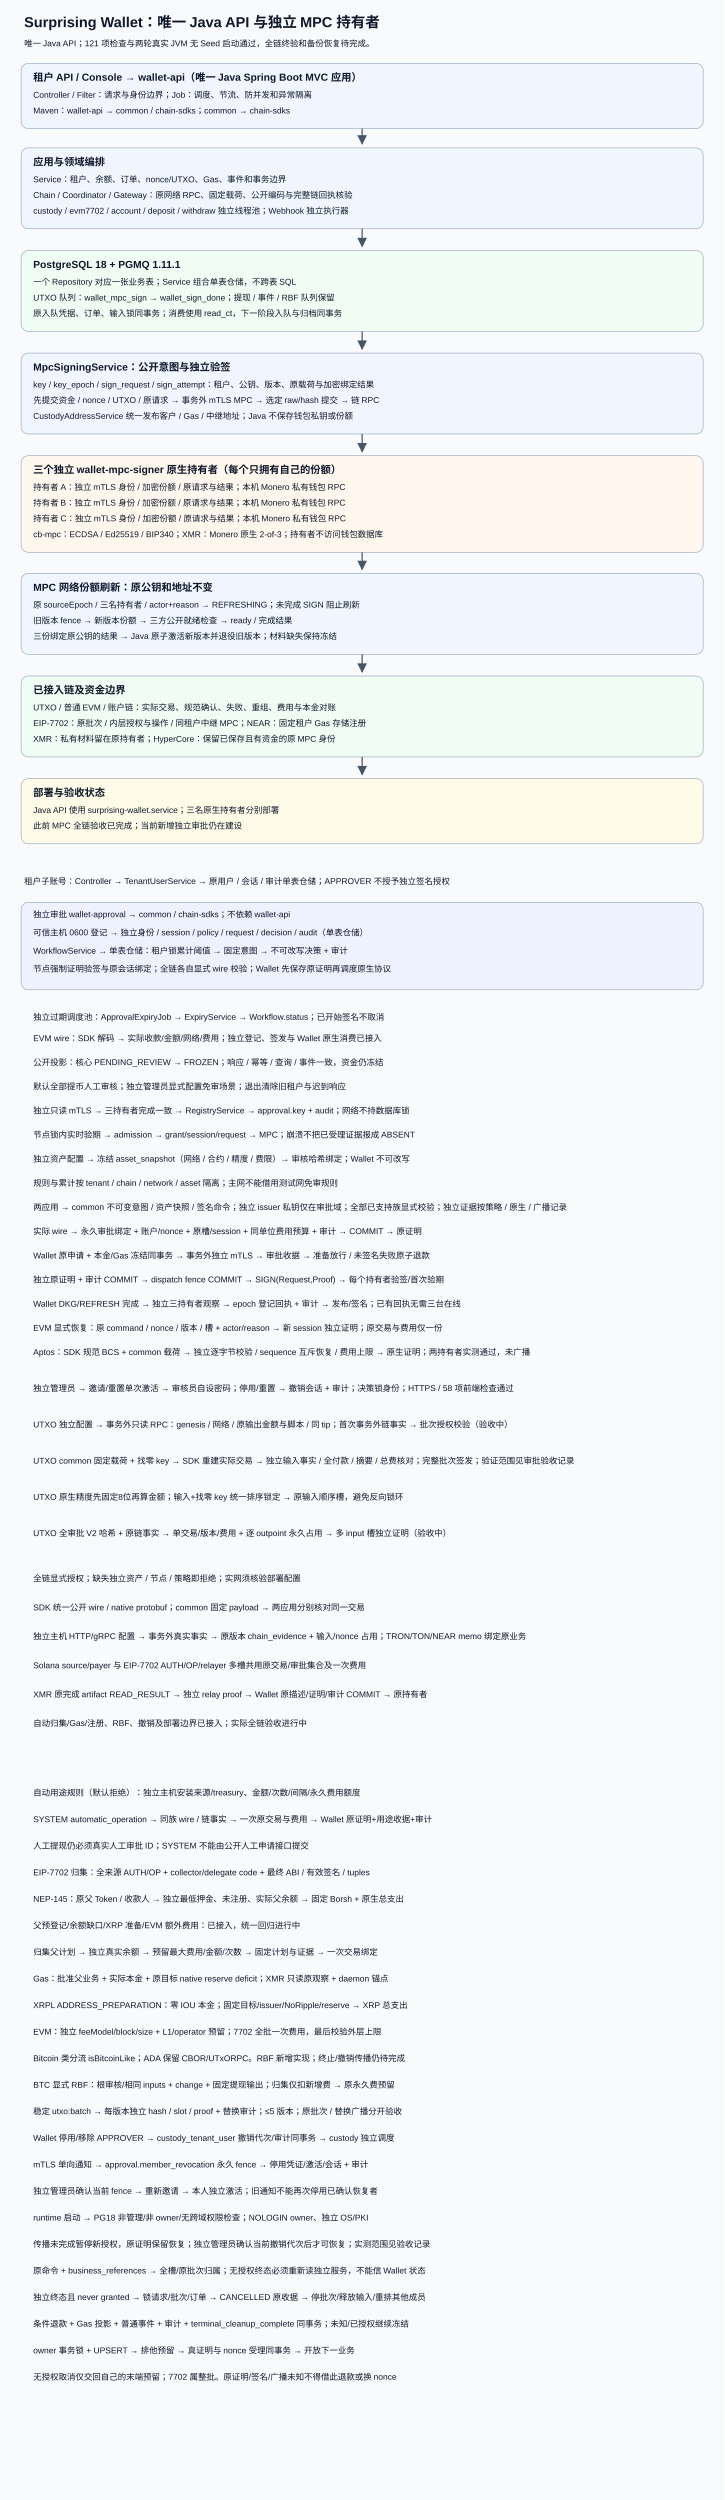
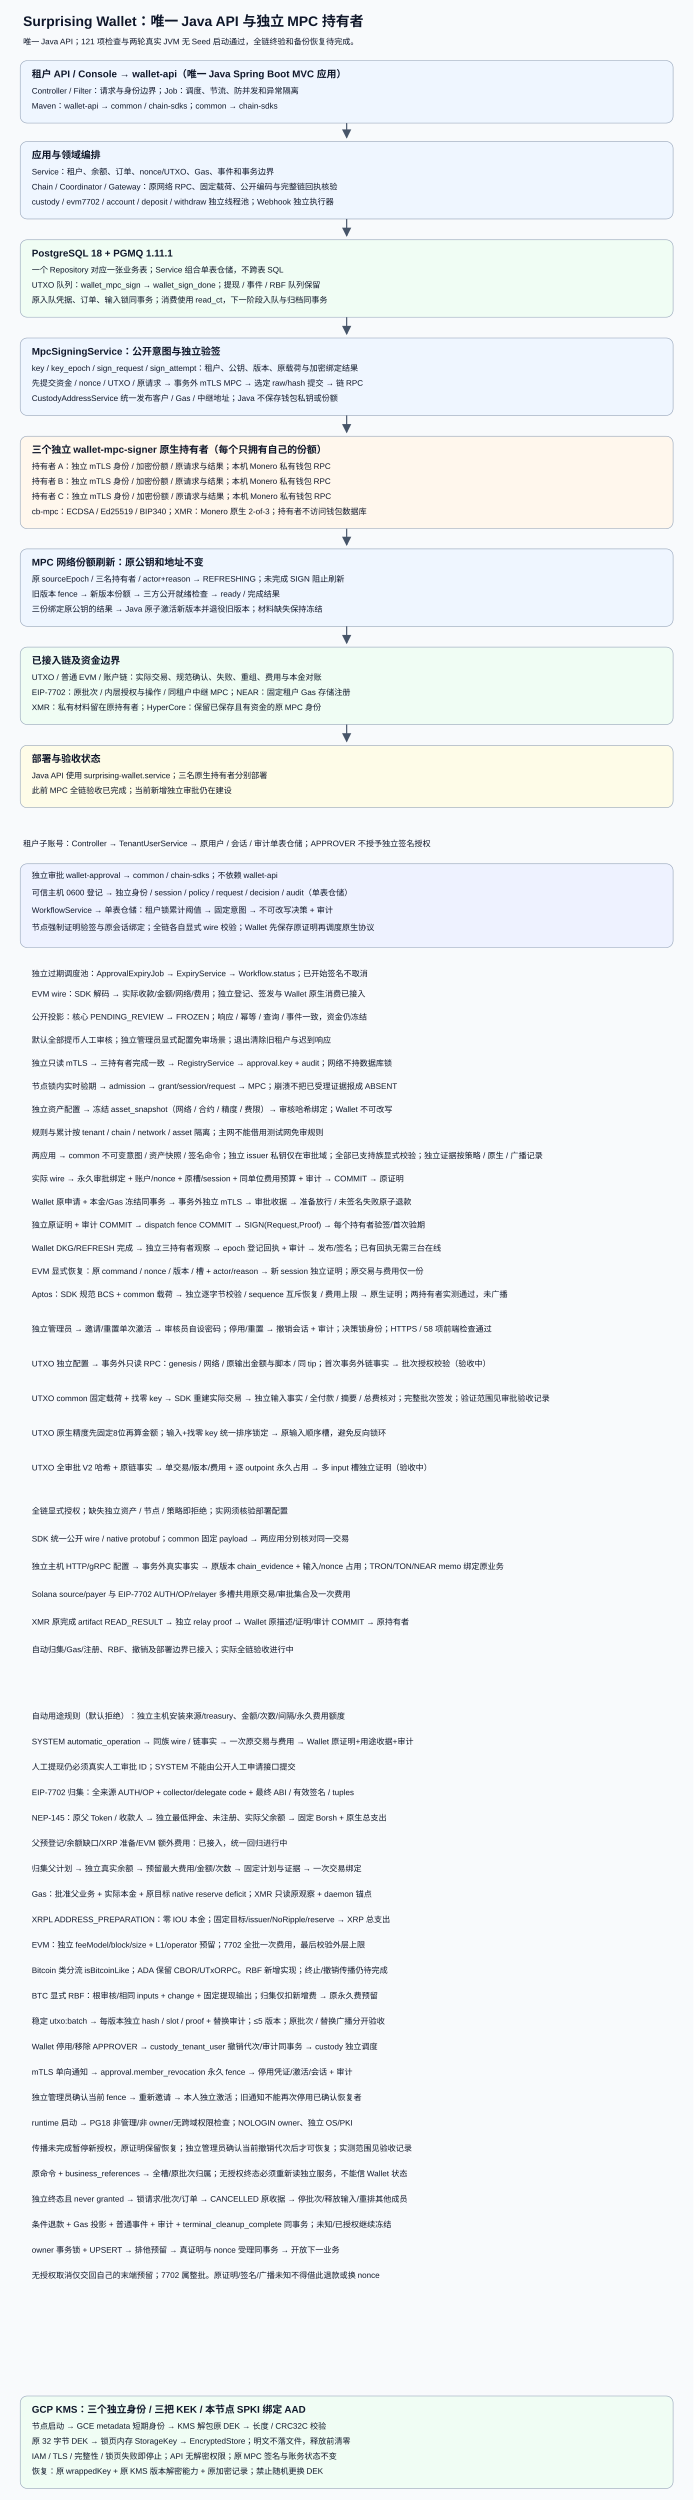
- <svg xmlns="http://www.w3.org/2000/svg" width="1200" height="4142" viewBox="0 0 1200 4142">
+ <svg xmlns="http://www.w3.org/2000/svg" width="1200" height="4327" viewBox="0 0 1200 4327">
  <defs>
    <marker id="arrow" markerWidth="8" markerHeight="8" refX="7" refY="4" orient="auto">
      <path d="M0,0 L8,4 L0,8" fill="#475569" />
    </marker>
  </defs>
  <style>text{font-family:Arial,"Noto Sans SC",sans-serif;fill:#0f172a}.title{font-size:24px;font-weight:bold}.label{font-size:17px;font-weight:bold}.body{font-size:14px}.arrow{stroke:#475569;stroke-width:2;marker-end:url(#arrow)}</style>
  <rect width="1200" height="100%" fill="#f8fafc" />
  <text x="40" y="45" class="title">Surprising Wallet：唯一 Java API 与独立 MPC 持有者</text>
  <text x="40" y="77" class="body">唯一 Java API；121 项检查与两轮真实 JVM 无 Seed 启动通过，全链终验和备份恢复待完成。</text>
  <g id="clients">
    <rect x="35" y="105" width="1130" height="108" rx="12" fill="#eff6ff" stroke="#94a3b8" />
    <text x="55" y="134" class="label">租户 API / Console → wallet-api（唯一 Java Spring Boot MVC 应用）</text>
    <text x="55" y="162" class="body">Controller / Filter：请求与身份边界；Job：调度、节流、防并发和异常隔离</text>
    <text x="55" y="188" class="body">Maven：wallet-api → common / chain-sdks；common → chain-sdks</text>
  </g>
  <path d="M600,213 V238" class="arrow" />
  <g id="application">
    <rect x="35" y="245" width="1130" height="134" rx="12" fill="#eff6ff" stroke="#94a3b8" />
    <text x="55" y="274" class="label">应用与领域编排</text>
    <text x="55" y="302" class="body">Service：租户、余额、订单、nonce/UTXO、Gas、事件和事务边界</text>
    <text x="55" y="328" class="body">Chain / Coordinator / Gateway：原网络 RPC、固定载荷、公开编码与完整链回执核验</text>
    <text x="55" y="354" class="body">custody / evm7702 / account / deposit / withdraw 独立线程池；Webhook 独立执行器</text>
  </g>
  <path d="M600,379 V408" class="arrow" />
  <g id="persistence">
    <rect x="35" y="415" width="1130" height="134" rx="12" fill="#f0fdf4" stroke="#94a3b8" />
    <text x="55" y="444" class="label">PostgreSQL 18 + PGMQ 1.11.1</text>
    <text x="55" y="472" class="body">一个 Repository 对应一张业务表；Service 组合单表仓储，不跨表 SQL</text>
    <text x="55" y="498" class="body">UTXO 队列：wallet_mpc_sign → wallet_sign_done；提现 / 事件 / RBF 队列保留</text>
    <text x="55" y="524" class="body">原入队凭据、订单、输入锁同事务；消费使用 read_ct，下一阶段入队与归档同事务</text>
  </g>
  <path d="M600,549 V578" class="arrow" />
  <g id="mpc-coordinator">
    <rect x="35" y="585" width="1130" height="134" rx="12" fill="#eff6ff" stroke="#94a3b8" />
    <text x="55" y="614" class="label">MpcSigningService：公开意图与独立验签</text>
    <text x="55" y="642" class="body">key / key_epoch / sign_request / sign_attempt：租户、公钥、版本、原载荷与加密绑定结果</text>
    <text x="55" y="668" class="body">先提交资金 / nonce / UTXO / 原请求 → 事务外 mTLS MPC → 选定 raw/hash 提交 → 链 RPC</text>
    <text x="55" y="694" class="body">CustodyAddressService 统一发布客户 / Gas / 中继地址；Java 不保存钱包私钥或份额</text>
  </g>
  <path d="M600,719 V748" class="arrow" />
  <g id="holders">
    <rect x="35" y="755" width="1130" height="160" rx="12" fill="#fff7ed" stroke="#94a3b8" />
    <text x="55" y="784" class="label">三个独立 wallet-mpc-signer 原生持有者（每个只拥有自己的份额）</text>
    <text x="55" y="812" class="body">持有者 A：独立 mTLS 身份 / 加密份额 / 原请求与结果；本机 Monero 私有钱包 RPC</text>
    <text x="55" y="838" class="body">持有者 B：独立 mTLS 身份 / 加密份额 / 原请求与结果；本机 Monero 私有钱包 RPC</text>
    <text x="55" y="864" class="body">持有者 C：独立 mTLS 身份 / 加密份额 / 原请求与结果；本机 Monero 私有钱包 RPC</text>
    <text x="55" y="890" class="body">cb-mpc：ECDSA / Ed25519 / BIP340；XMR：Monero 原生 2-of-3；持有者不访问钱包数据库</text>
  </g>
  <path d="M600,915 V943" class="arrow" />
  <g id="mpc-network-share-refresh">
    <rect x="35" y="950" width="1130" height="134" rx="12" fill="#eff6ff" stroke="#94a3b8" />
    <text x="55" y="979" class="label">MPC 网络份额刷新：原公钥和地址不变</text>
    <text x="55" y="1007" class="body">原 sourceEpoch / 三名持有者 / actor+reason → REFRESHING；未完成 SIGN 阻止刷新</text>
    <text x="55" y="1033" class="body">旧版本 fence → 新版本份额 → 三方公开就绪检查 → ready / 完成结果</text>
    <text x="55" y="1059" class="body">三份绑定原公钥的结果 → Java 原子激活新版本并退役旧版本；材料缺失保持冻结</text>
  </g>
  <path d="M600,1084 V1113" class="arrow" />
  <g id="chain-integration">
    <rect x="35" y="1120" width="1130" height="134" rx="12" fill="#f0fdf4" stroke="#94a3b8" />
    <text x="55" y="1149" class="label">已接入链及资金边界</text>
    <text x="55" y="1177" class="body">UTXO / 普通 EVM / 账户链：实际交易、规范确认、失败、重组、费用与本金对账</text>
    <text x="55" y="1203" class="body">EIP-7702：原批次 / 内层授权与操作 / 同租户中继 MPC；NEAR：固定租户 Gas 存储注册</text>
    <text x="55" y="1229" class="body">XMR：私有材料留在原持有者；HyperCore：保留已保存且有资金的原 MPC 身份</text>
  </g>
  <path d="M600,1254 V1283" class="arrow" />
  <g id="delivery">
    <rect x="35" y="1290" width="1130" height="108" rx="12" fill="#fefce8" stroke="#94a3b8" />
    <text x="55" y="1319" class="label">部署与验收状态</text>
    <text x="55" y="1347" class="body">Java API 使用 surprising-wallet.service；三名原生持有者分别部署</text>
    <text x="55" y="1373" class="body">此前 MPC 全链验收已完成；当前新增独立审批仍在建设</text>
  </g>
  <text x="40" y="1465" class="body">租户子账号：Controller → TenantUserService → 原用户 / 会话 / 审计单表仓储；APPROVER 不授予独立签名授权</text>
  <g id="independent-approval-progress">
    <rect x="35" y="1495" width="1130" height="145" rx="12" fill="#eef2ff" stroke="#94a3b8" />
    <text x="55" y="1520" class="body">独立审批 wallet-approval → common / chain-sdks；不依赖 wallet-api</text>
    <text x="55" y="1550" class="body">可信主机 0600 登记 → 独立身份 / session / policy / request / decision / audit（单表仓储）</text>
    <text x="55" y="1580" class="body">WorkflowService → 单表仓储：租户锁累计阈值 → 固定意图 → 不可改写决策 + 审计</text>
    <text x="55" y="1610" class="body">节点强制证明验签与原会话绑定；全链各自显式 wire 校验；Wallet 先保存原证明再调度原生协议</text>
  </g>
  <text x="55" y="1690" class="body">独立过期调度池：ApprovalExpiryJob → ExpiryService → Workflow.status；已开始签名不取消</text>
  <text x="55" y="1725" class="body">EVM wire：SDK 解码 → 实际收款/金额/网络/费用；独立登记、签发与 Wallet 原生消费已接入</text>
  <text x="55" y="1765" class="body">公开投影：核心 PENDING_REVIEW → FROZEN；响应 / 幂等 / 查询 / 事件一致，资金仍冻结</text>
  <text x="55" y="1805" class="body">默认全部提币人工审核；独立管理员显式配置免审场景；退出清除旧租户与迟到响应</text>
  <text x="55" y="1845" class="body">独立只读 mTLS → 三持有者完成一致 → RegistryService → approval.key + audit；网络不持数据库锁</text>
  <text x="55" y="1885" class="body">节点锁内实时验期 → admission → grant/session/request → MPC；崩溃不把已受理证据报成 ABSENT</text>
  <text x="55" y="1925" class="body">独立资产配置 → 冻结 asset_snapshot（网络 / 合约 / 精度 / 费限）→ 审核哈希绑定；Wallet 不可改写</text>
  <text x="55" y="1965" class="body">规则与累计按 tenant / chain / network / asset 隔离；主网不能借用测试网免审规则</text>
  <text x="55" y="2005" class="body">两应用 → common 不可变意图 / 资产快照 / 签名命令；独立 issuer 私钥仅在审批域；全部已支持族显式校验；独立证据按策略 / 原生 / 广播记录</text>
  <text x="55" y="2045" class="body">实际 wire → 永久审批绑定 + 账户/nonce + 原槽/session + 同单位费用预算 + 审计 → COMMIT → 原证明</text>
  <text x="55" y="2085" class="body">Wallet 原申请 + 本金/Gas 冻结同事务 → 事务外独立 mTLS → 审批收据 → 准备放行 / 未签名失败原子退款</text>
  <text x="55" y="2125" class="body">独立原证明 + 审计 COMMIT → dispatch fence COMMIT → SIGN(Request,Proof) → 每个持有者验签/首次验期</text>
  <text x="55" y="2165" class="body">Wallet DKG/REFRESH 完成 → 独立三持有者观察 → epoch 登记回执 + 审计 → 发布/签名；已有回执无需三台在线</text>
  <text x="55" y="2205" class="body">EVM 显式恢复：原 command / nonce / 版本 / 槽 + actor/reason → 新 session 独立证明；原交易与费用仅一份</text>
  <text x="55" y="2245" class="body">Aptos：SDK 规范 BCS + common 载荷 → 独立逐字节校验 / sequence 互斥恢复 / 费用上限 → 原生证明；两持有者实测通过，未广播</text>
  <text x="55" y="2305" class="body">独立管理员 → 邀请/重置单次激活 → 审核员自设密码；停用/重置 → 撤销会话 + 审计；决策锁身份；HTTPS / 58 项前端检查通过</text>
  <text x="55" y="2365" class="body">UTXO 独立配置 → 事务外只读 RPC：genesis / 网络 / 原输出金额与脚本 / 同 tip；首次事务外链事实 → 批次授权校验（验收中）</text>
  <text x="55" y="2425" class="body">UTXO common 固定载荷 + 找零 key → SDK 重建实际交易 → 独立输入事实 / 全付款 / 摘要 / 总费核对；完整批次签发；验证范围见审批验收记录</text>
  <text x="55" y="2485" class="body">UTXO 原生精度先固定8位再算金额；输入+找零 key 统一排序锁定 → 原输入顺序槽，避免反向锁环</text>
  <text x="55" y="2545" class="body">UTXO 全审批 V2 哈希 + 原链事实 → 单交易/版本/费用 + 逐 outpoint 永久占用 → 多 input 槽独立证明（验收中）</text>
  <g id="all-chain-authorization-in-progress">
    <text x="55" y="2620" class="body">全链显式授权；缺失独立资产 / 节点 / 策略即拒绝；实网须核验部署配置</text>
    <text x="55" y="2668" class="body">SDK 统一公开 wire / native protobuf；common 固定 payload → 两应用分别核对同一交易</text>
    <text x="55" y="2716" class="body">独立主机 HTTP/gRPC 配置 → 事务外真实事实 → 原版本 chain_evidence + 输入/nonce 占用；TRON/TON/NEAR memo 绑定原业务</text>
    <text x="55" y="2764" class="body">Solana source/payer 与 EIP-7702 AUTH/OP/relayer 多槽共用原交易/审批集合及一次费用</text>
    <text x="55" y="2812" class="body">XMR 原完成 artifact READ_RESULT → 独立 relay proof → Wallet 原描述/证明/审计 COMMIT → 原持有者</text>
    <text x="55" y="2860" class="body">自动归集/Gas/注册、RBF、撤销及部署边界已接入；实际全链验收进行中</text>
  </g>
  <g id="independent-automatic-operation-in-progress">
    <text x="55" y="2975" class="body">自动用途规则（默认拒绝）：独立主机安装来源/treasury、金额/次数/间隔/永久费用额度</text>
    <text x="55" y="3019" class="body">SYSTEM automatic_operation → 同族 wire / 链事实 → 一次原交易与费用 → Wallet 原证明+用途收据+审计</text>
    <text x="55" y="3063" class="body">人工提现仍必须真实人工审批 ID；SYSTEM 不能由公开人工申请接口提交</text>
    <text x="55" y="3107" class="body">EIP-7702 归集：全来源 AUTH/OP + collector/delegate code + 最终 ABI / 有效签名 / tuples</text>
    <text x="55" y="3151" class="body">NEP-145：原父 Token / 收款人 → 独立最低押金、未注册、实际父余额 → 固定 Borsh + 原生总支出</text>
    <text x="55" y="3195" class="body">父预登记/余额缺口/XRP 准备/EVM 额外费用：已接入，统一回归进行中</text>
  </g>
  <text x="55" y="3239" class="body">归集父计划 → 独立真实余额 → 预留最大费用/金额/次数 → 固定计划与证据 → 一次交易绑定</text>
  <text x="55" y="3283" class="body">Gas：批准父业务 + 实际本金 + 原目标 native reserve deficit；XMR 只读原观察 + daemon 锚点</text>
  <text x="55" y="3327" class="body">XRPL ADDRESS_PREPARATION：零 IOU 本金；固定目标/issuer/NoRipple/reserve → XRP 总支出</text>
  <text x="55" y="3371" class="body">EVM：独立 feeModel/block/size + L1/operator 预留；7702 全批一次费用，最后校验外层上限</text>
  <text x="55" y="3415" class="body">Bitcoin 类分流 isBitcoinLike；ADA 保留 CBOR/UTxORPC。RBF 新增实现；终止/撤销传播仍待完成</text>
  <text x="55" y="3459" class="body">BTC 显式 RBF：根审核/相同 inputs + change + 固定提现输出；归集仅扣新增费 → 原永久费预留</text>
  <text x="55" y="3503" class="body">稳定 utxo:batch → 每版本独立 hash / slot / proof + 替换审计；≤5 版本；原批次 / 替换广播分开验收</text>
  <text x="55" y="3547" class="body">Wallet 停用/移除 APPROVER → custody_tenant_user 撤销代次/审计同事务 → custody 独立调度</text>
  <text x="55" y="3591" class="body">mTLS 单向通知 → approval.member_revocation 永久 fence → 停用凭证/激活/会话 + 审计</text>
  <text x="55" y="3635" class="body">独立管理员确认当前 fence → 重新邀请 → 本人独立激活；旧通知不能再次停用已确认恢复者</text>
  <text x="55" y="3679" class="body">runtime 启动 → PG18 非管理/非 owner/无跨域权限检查；NOLOGIN owner、独立 OS/PKI</text>
  <text x="55" y="3723" class="body">传播未完成暂停新授权，原证明保留恢复；独立管理员确认当前撤销代次后才可恢复；实测范围见验收记录</text>
  <text x="55" y="3767" class="body">原命令 + business_references → 全槽/原批次归属；无授权终态必须重新读独立服务，不能信 Wallet 状态</text>
  <text x="55" y="3811" class="body">独立终态且 never granted → 锁请求/批次/订单 → CANCELLED 原收据 → 停批次/释放输入/重排其他成员</text>
  <text x="55" y="3855" class="body">条件退款 + Gas 投影 + 普通事件 + 审计 + terminal_cleanup_complete 同事务；未知/已授权继续冻结</text>
  <text x="55" y="3899" class="body">owner 事务锁 + UPSERT → 排他预留 → 真证明与 nonce 受理同事务 → 开放下一业务</text>
  <text x="55" y="3943" class="body">无授权取消仅交回自己的末端预留；7702 属整批。原证明/签名/广播未知不得借此退款或换 nonce</text>
+   <g id="gcp-kms-storage-key">
+     <rect x="35" y="4147" width="1130" height="160" rx="12" fill="#f0fdf4" stroke="#94a3b8" />
+     <text x="55" y="4176" class="label">GCP KMS：三个独立身份 / 三把 KEK / 本节点 SPKI 绑定 AAD</text>
+     <text x="55" y="4204" class="body">节点启动 → GCE metadata 短期身份 → KMS 解包原 DEK → 长度 / CRC32C 校验</text>
+     <text x="55" y="4230" class="body">原 32 字节 DEK → 锁页内存 StorageKey → EncryptedStore；明文不落文件，释放前清零</text>
+     <text x="55" y="4256" class="body">IAM / TLS / 完整性 / 锁页失败即停止；API 无解密权限；原 MPC 签名与账务状态不变</text>
+     <text x="55" y="4282" class="body">恢复：原 wrappedKey + 原 KMS 版本解密能力 + 原加密记录；禁止随机更换 DEK</text>
+   </g>
</svg>
